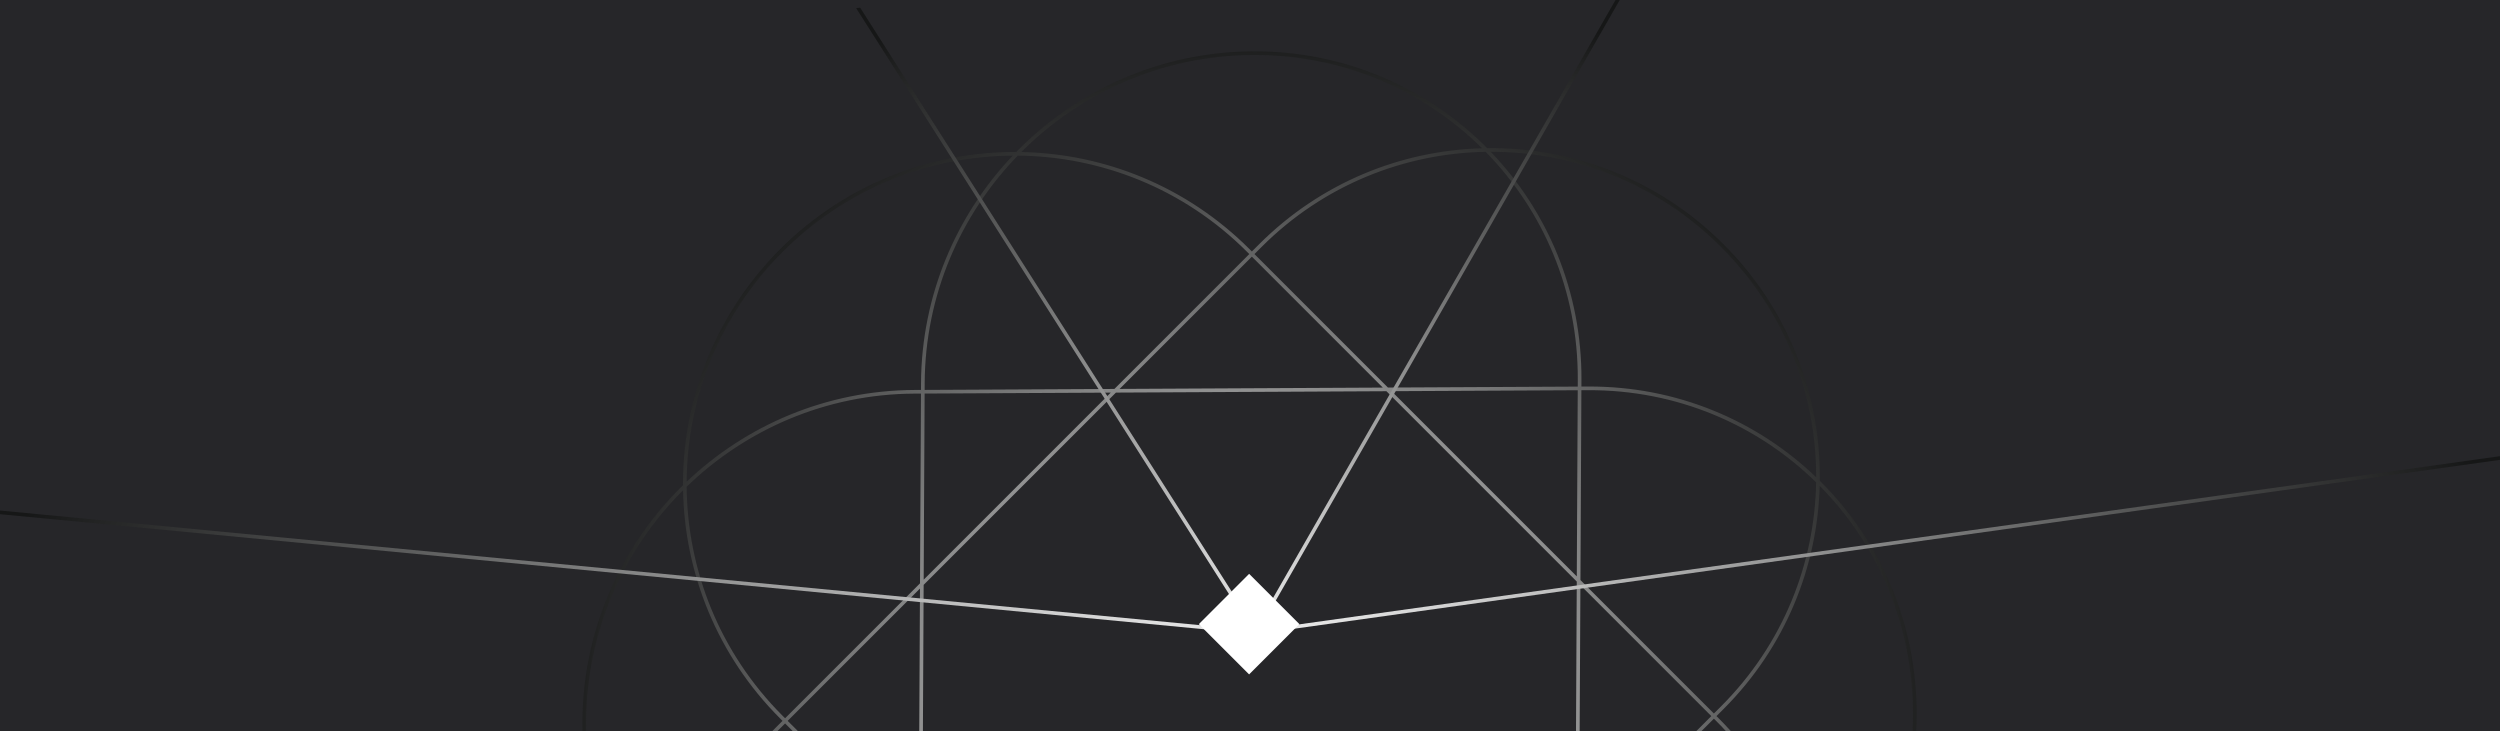
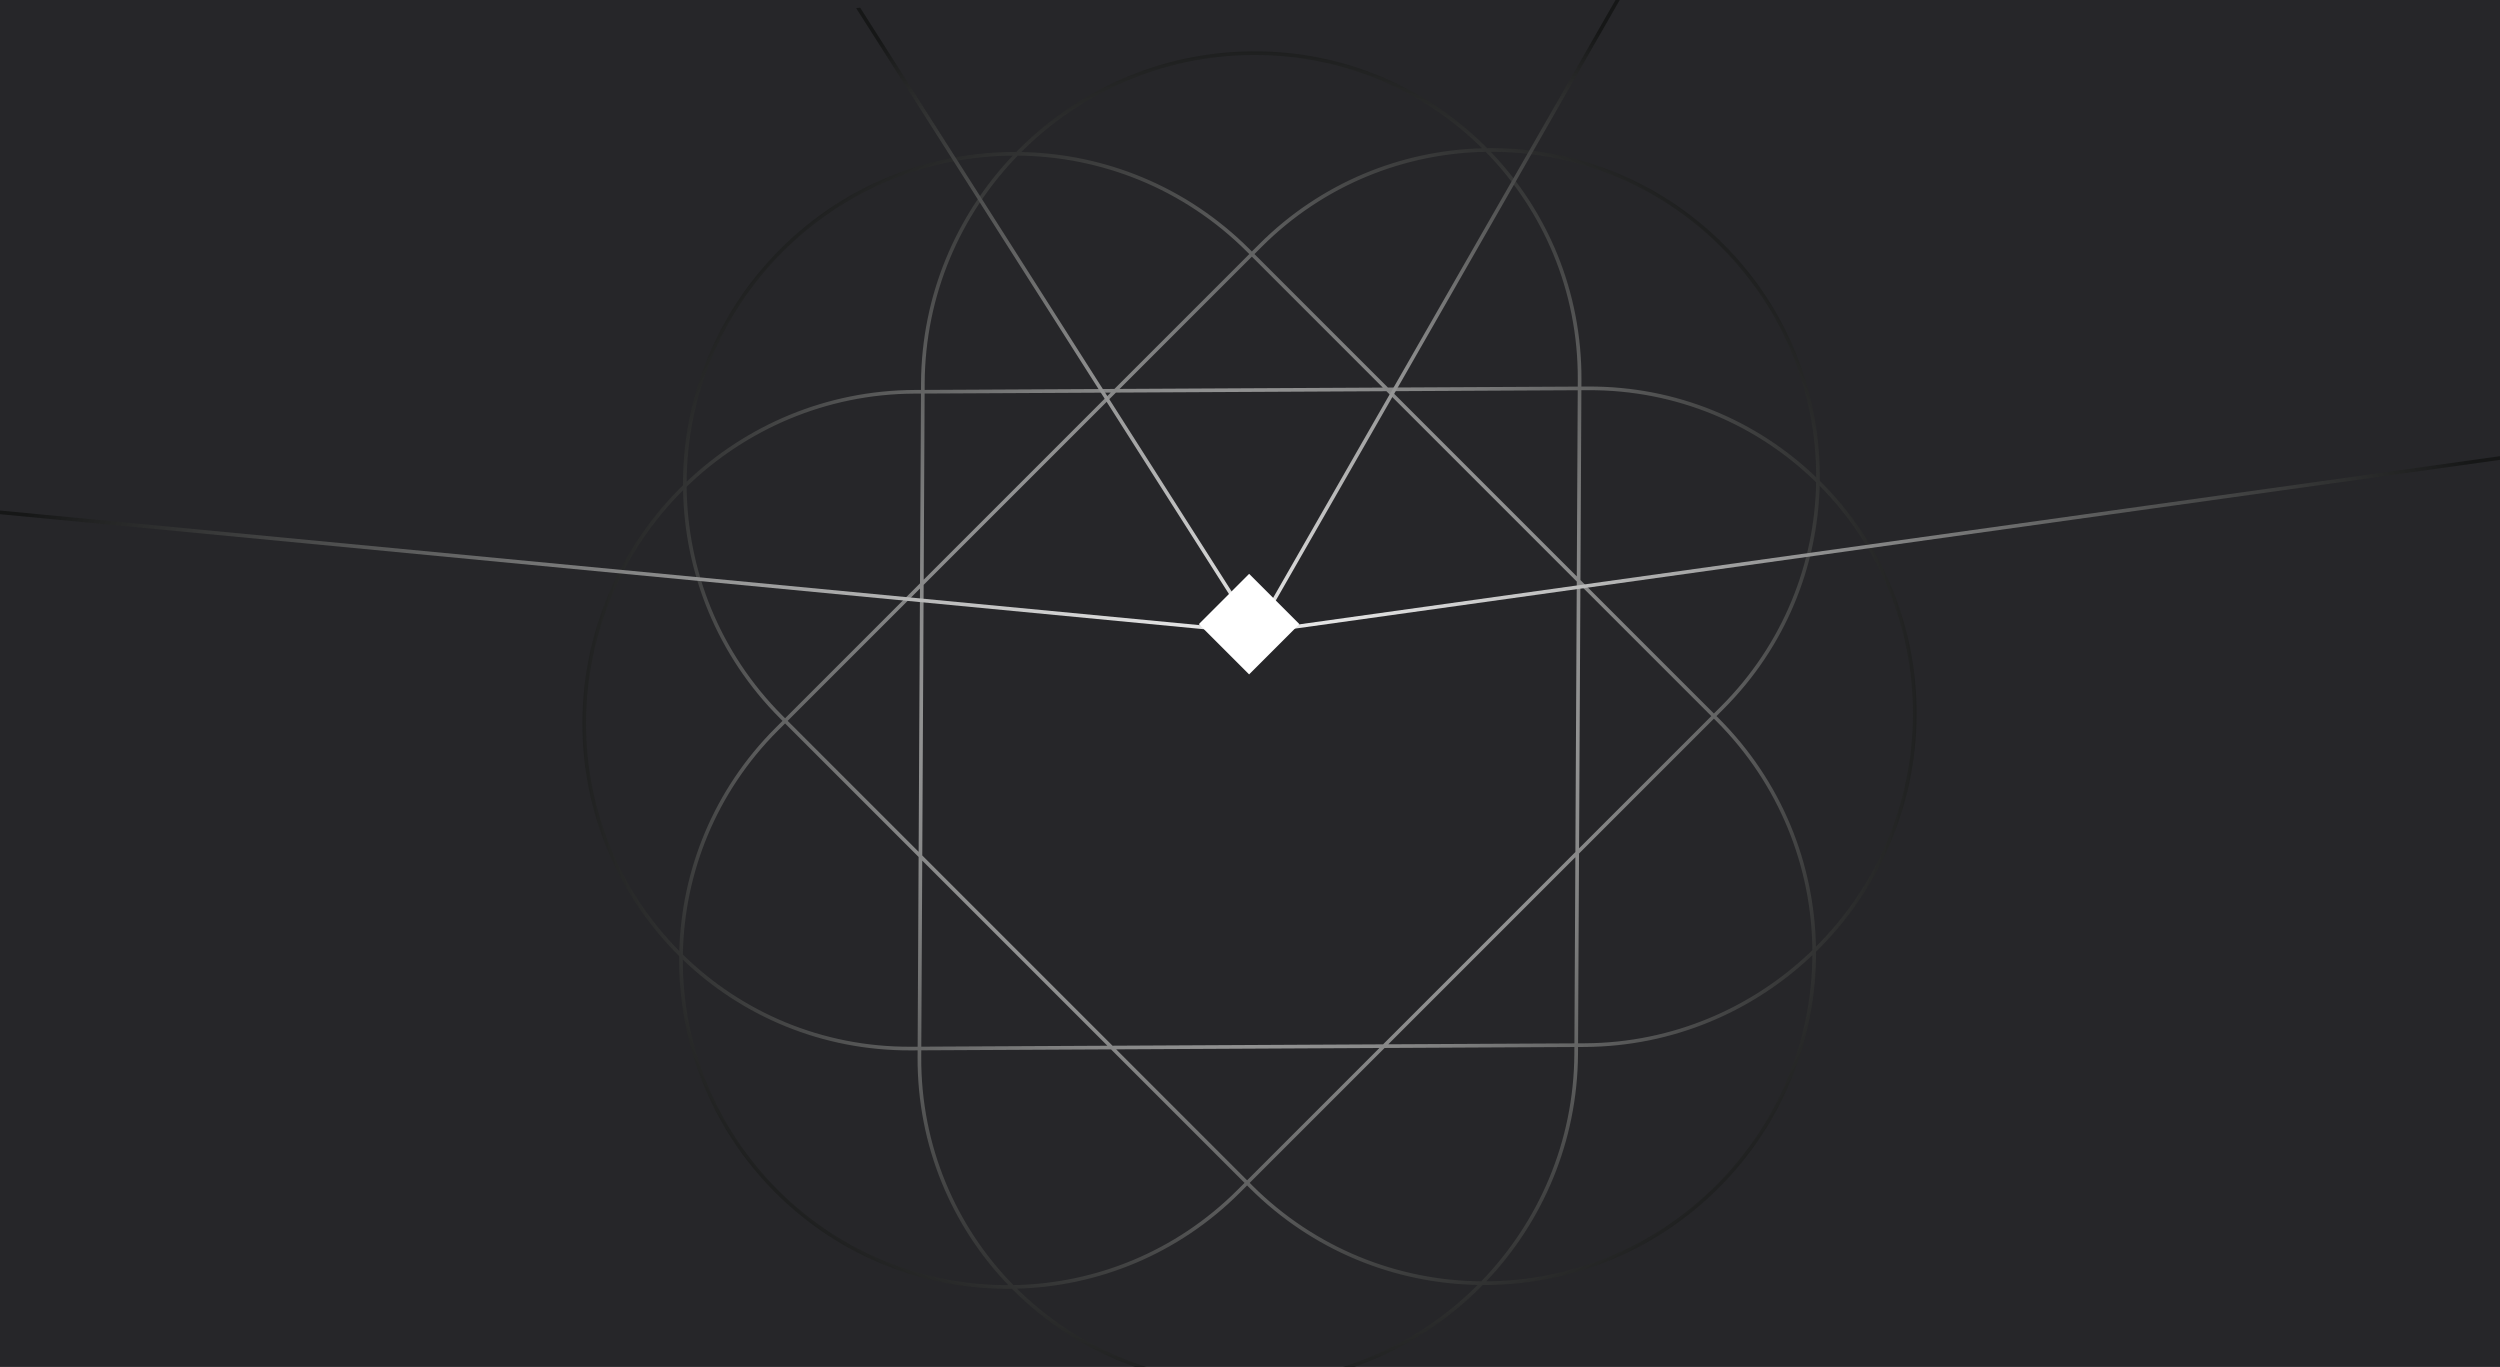
- <svg xmlns="http://www.w3.org/2000/svg" width="684" height="200" viewBox="0 0 684 200" fill="none">
-   <g clip-path="url(#clip0_18_843)">
-     <rect width="684" height="200" fill="#262629" />
-     <path fill-rule="evenodd" clip-rule="evenodd" d="M340.503 323.636L338.551 325.588C321.594 342.545 299.491 351.218 277.269 351.609C261.556 335.574 251.929 313.55 252.053 289.202L252.062 287.371L303.974 287.107L340.503 323.636ZM251.067 286.377L249.232 286.386C224.884 286.51 202.861 276.883 186.826 261.17C187.215 238.947 195.889 216.842 212.847 199.884L214.799 197.932L251.332 234.464L251.067 286.377ZM252.067 286.371L252.327 235.459L302.98 286.112L252.067 286.371ZM252.334 234.052L304.387 286.105L378.411 285.728L431.026 233.113L431.403 159.112L379.327 107.036L305.318 107.413L252.71 160.02L252.334 234.052ZM252.718 158.599L303.896 107.42L252.977 107.679L252.718 158.599ZM251.977 107.684L251.713 159.604L214.799 196.518L214.165 195.883C196.829 178.547 188.062 155.888 187.865 133.167C204.025 117.512 225.988 107.817 250.142 107.694L251.977 107.684ZM252.982 106.679L304.901 106.415L341.804 69.513L341.169 68.878C323.835 51.544 301.176 42.777 278.456 42.578C262.807 58.738 253.114 80.698 252.991 104.847L252.982 106.679ZM277.08 42.577C261.644 58.849 252.114 80.775 251.991 104.852L251.982 106.684L250.147 106.694C226.065 106.816 204.136 116.349 187.863 131.79C188.012 109.004 196.779 86.264 214.165 68.878C231.551 51.492 254.293 42.725 277.08 42.577ZM278.044 41.576C254.679 41.479 231.284 50.344 213.458 68.171C195.632 85.997 186.766 109.391 186.862 132.755C170 149.243 159.47 172.182 159.341 197.5C159.213 222.623 169.352 245.298 185.82 261.59C185.523 284.974 194.297 308.452 212.14 326.295C229.984 344.139 253.464 352.913 276.85 352.615C293.141 369.083 315.817 379.221 340.939 379.093C366.253 378.964 389.188 368.437 405.676 351.58C429.044 351.679 452.442 342.814 470.271 324.985C488.101 307.155 496.966 283.755 496.867 260.387C513.728 243.898 524.259 220.959 524.388 195.642C524.516 170.514 514.374 147.835 497.901 131.543C498.193 108.164 489.419 84.693 471.581 66.854C453.743 49.017 430.274 40.243 406.896 40.534C390.604 24.061 367.925 13.918 342.797 14.046C317.475 14.175 294.533 24.709 278.044 41.576ZM279.426 41.592C302.076 42.028 324.593 50.888 341.877 68.171L342.511 68.806L344.462 66.854C361.373 49.943 383.346 41.179 405.503 40.562C389.443 24.672 367.295 14.921 342.792 15.046C318.092 15.172 295.682 25.309 279.426 41.592ZM406.477 41.54C384.246 41.924 362.133 50.598 345.169 67.561L343.218 69.513L379.739 106.034L431.674 105.77L431.684 103.937C431.807 79.594 422.184 57.575 406.477 41.54ZM431.669 106.77L380.734 107.029L431.41 157.705L431.669 106.77ZM432.405 158.7L432.669 106.765L434.496 106.755C458.84 106.631 480.86 116.255 496.894 131.963C496.509 154.192 487.836 176.303 470.874 193.265L468.922 195.217L432.405 158.7ZM432.398 160.107L432.031 232.108L468.215 195.924L432.398 160.107ZM431.019 234.534L379.832 285.721L430.76 285.462L431.019 234.534ZM431.76 285.457L432.024 233.529L468.922 196.631L469.564 197.273C486.896 214.605 495.663 237.259 495.864 259.974C479.704 275.629 457.74 285.325 433.587 285.448L431.76 285.457ZM430.755 286.462L378.827 286.726L341.917 323.636L342.559 324.278C359.892 341.611 382.547 350.377 405.264 350.578C420.923 334.417 430.622 312.45 430.745 288.292L430.755 286.462ZM406.641 350.579C422.086 334.305 431.623 312.373 431.745 288.287L431.755 286.457L433.582 286.448C457.663 286.325 479.592 276.792 495.866 261.351C495.721 284.142 486.953 306.888 469.564 324.278C452.176 341.666 429.431 350.433 406.641 350.579ZM404.293 351.564C381.647 351.126 359.133 342.266 341.852 324.985L341.21 324.343L339.258 326.295C322.354 343.2 300.391 351.963 278.243 352.587C294.302 368.471 316.447 378.218 340.944 378.093C365.636 377.967 388.039 367.838 404.293 351.564ZM432.674 105.765L432.684 103.932C432.807 79.664 423.351 57.68 407.864 41.527C430.664 41.487 453.477 50.165 470.874 67.561C488.271 84.959 496.949 107.774 496.908 130.576C480.755 115.088 458.77 105.632 434.502 105.755L432.674 105.765ZM275.883 351.622C253.073 351.669 230.25 342.991 212.847 325.588C195.445 308.186 186.767 285.365 186.813 262.557C202.966 278.05 224.954 287.509 249.227 287.386L251.062 287.377L251.053 289.207C250.929 313.48 260.39 335.469 275.883 351.622ZM251.705 161.025L251.339 233.057L215.506 197.225L251.705 161.025ZM160.341 197.495C160.216 221.993 169.963 244.137 185.848 260.197C186.47 238.047 195.234 216.082 212.14 199.177L214.092 197.225L213.457 196.59C196.173 179.306 187.313 156.788 186.878 134.137C170.6 150.392 160.466 172.799 160.341 197.495ZM341.21 322.929L305.382 287.1L377.405 286.733L341.21 322.929ZM523.388 195.647C523.262 220.343 513.129 242.75 496.85 259.004C496.411 236.359 487.552 213.846 470.271 196.566L469.629 195.924L471.581 193.972C488.49 177.063 497.254 155.092 497.873 132.936C513.763 148.996 523.513 171.145 523.388 195.647ZM342.511 70.22L378.332 106.041L306.323 106.408L342.511 70.22Z" fill="url(#paint0_radial_18_843)" />
-     <mask id="mask0_18_843" style="mask-type:alpha" maskUnits="userSpaceOnUse" x="-16" y="-84" width="717" height="258">
+ <svg xmlns="http://www.w3.org/2000/svg" width="684" height="374" viewBox="0 0 684 374" fill="none">
+   <g clip-path="url(#clip0_21_990)">
+     <rect width="684" height="374" fill="#262629" />
+     <path fill-rule="evenodd" clip-rule="evenodd" d="M340.503 323.636L338.551 325.588C321.594 342.545 299.491 351.218 277.269 351.609C261.556 335.574 251.929 313.55 252.053 289.202L252.062 287.371L303.974 287.107L340.503 323.636ZM251.067 286.377L249.232 286.386C224.884 286.51 202.861 276.883 186.826 261.17C187.215 238.947 195.889 216.842 212.847 199.884L214.799 197.932L251.332 234.464L251.067 286.377ZM252.067 286.371L252.327 235.459L302.98 286.112L252.067 286.371ZM252.334 234.052L304.387 286.105L378.411 285.728L431.026 233.113L431.403 159.112L379.327 107.036L305.318 107.413L252.71 160.02L252.334 234.052ZM252.718 158.599L303.896 107.42L252.977 107.679L252.718 158.599ZM251.977 107.684L251.713 159.604L214.799 196.518L214.165 195.883C196.829 178.547 188.062 155.888 187.865 133.167C204.025 117.512 225.988 107.817 250.142 107.694L251.977 107.684ZM252.982 106.679L304.901 106.415L341.804 69.513L341.169 68.878C323.835 51.544 301.176 42.777 278.456 42.578C262.807 58.738 253.114 80.698 252.991 104.847L252.982 106.679ZM277.08 42.577C261.644 58.849 252.114 80.775 251.991 104.852L251.982 106.684L250.147 106.694C226.065 106.816 204.136 116.349 187.863 131.79C188.012 109.004 196.779 86.264 214.165 68.878C231.551 51.492 254.293 42.725 277.08 42.577ZM278.044 41.576C254.679 41.479 231.284 50.344 213.458 68.171C195.632 85.997 186.766 109.391 186.862 132.755C170 149.243 159.47 172.182 159.341 197.5C159.213 222.623 169.352 245.298 185.82 261.59C185.523 284.974 194.297 308.452 212.14 326.295C229.984 344.139 253.464 352.913 276.85 352.615C293.141 369.083 315.817 379.221 340.939 379.093C366.253 378.964 389.188 368.437 405.676 351.58C429.044 351.679 452.442 342.814 470.271 324.985C488.101 307.155 496.966 283.755 496.867 260.387C513.728 243.898 524.259 220.959 524.388 195.642C524.516 170.514 514.374 147.835 497.901 131.543C498.193 108.164 489.419 84.693 471.581 66.854C453.743 49.017 430.274 40.243 406.896 40.534C390.604 24.061 367.925 13.918 342.797 14.046C317.475 14.175 294.533 24.709 278.044 41.576ZM279.426 41.592C302.076 42.028 324.593 50.888 341.877 68.171L342.511 68.806L344.462 66.854C361.373 49.943 383.346 41.179 405.503 40.562C389.443 24.672 367.295 14.921 342.792 15.046C318.092 15.172 295.682 25.309 279.426 41.592ZM406.477 41.54C384.246 41.924 362.133 50.598 345.169 67.561L343.218 69.513L379.739 106.034L431.674 105.77L431.684 103.937C431.807 79.594 422.184 57.575 406.477 41.54ZM431.669 106.77L380.734 107.029L431.41 157.705L431.669 106.77ZM432.405 158.7L432.669 106.765L434.496 106.755C458.84 106.631 480.86 116.255 496.894 131.963C496.509 154.192 487.836 176.303 470.874 193.265L468.922 195.217L432.405 158.7ZM432.398 160.107L432.031 232.108L468.215 195.924L432.398 160.107ZM431.019 234.534L379.832 285.721L430.76 285.462L431.019 234.534ZM431.76 285.457L432.024 233.529L468.922 196.631L469.564 197.273C486.896 214.605 495.663 237.259 495.864 259.974C479.704 275.629 457.74 285.325 433.587 285.448L431.76 285.457ZM430.755 286.462L378.827 286.726L341.917 323.636L342.559 324.278C359.892 341.611 382.547 350.377 405.264 350.578C420.923 334.417 430.622 312.45 430.745 288.292L430.755 286.462ZM406.641 350.579C422.086 334.305 431.623 312.373 431.745 288.287L431.755 286.457L433.582 286.448C457.663 286.325 479.592 276.792 495.866 261.351C495.721 284.142 486.953 306.888 469.564 324.278C452.176 341.666 429.431 350.433 406.641 350.579ZM404.293 351.564C381.647 351.126 359.133 342.266 341.852 324.985L341.21 324.343L339.258 326.295C322.354 343.2 300.391 351.963 278.243 352.587C294.302 368.471 316.447 378.218 340.944 378.093C365.636 377.967 388.039 367.838 404.293 351.564ZM432.674 105.765L432.684 103.932C432.807 79.664 423.351 57.68 407.864 41.527C430.664 41.487 453.477 50.165 470.874 67.561C488.271 84.959 496.949 107.774 496.908 130.576C480.755 115.088 458.77 105.632 434.502 105.755L432.674 105.765ZM275.883 351.622C253.073 351.669 230.25 342.991 212.847 325.588C195.445 308.186 186.767 285.365 186.813 262.557C202.966 278.05 224.954 287.509 249.227 287.386L251.062 287.377L251.053 289.207C250.929 313.48 260.39 335.469 275.883 351.622ZM251.705 161.025L251.339 233.057L215.506 197.225L251.705 161.025ZM160.341 197.495C160.216 221.993 169.963 244.137 185.848 260.197C186.47 238.047 195.234 216.082 212.14 199.177L214.092 197.225L213.457 196.59C196.173 179.306 187.313 156.788 186.878 134.137C170.6 150.392 160.466 172.799 160.341 197.495ZM341.21 322.929L305.382 287.1L377.405 286.733L341.21 322.929ZM523.388 195.647C523.262 220.343 513.129 242.75 496.85 259.004C496.411 236.359 487.552 213.846 470.271 196.566L469.629 195.924L471.581 193.972C488.49 177.063 497.254 155.092 497.873 132.936C513.763 148.996 523.513 171.145 523.388 195.647ZM342.511 70.22L378.332 106.041L306.323 106.408L342.511 70.22Z" fill="url(#paint0_radial_21_990)" />
+     <mask id="mask0_21_990" style="mask-type:alpha" maskUnits="userSpaceOnUse" x="-16" y="-84" width="717" height="258">
      <path d="M343.5 173L-15.5 138.703M343.5 173L206.5 -42.297M343.5 173L490 -82.797M343.5 173L700.5 123" stroke="black" />
    </mask>
-     <g mask="url(#mask0_18_843)">
-       <ellipse cx="346" cy="191" rx="369" ry="198" fill="url(#paint1_radial_18_843)" />
+     <g mask="url(#mask0_21_990)">
+       <ellipse cx="346" cy="191" rx="369" ry="198" fill="url(#paint1_radial_21_990)" />
    </g>
    <rect x="341.758" y="157" width="19.458" height="19.458" transform="rotate(45 341.758 157)" fill="white" />
  </g>
  <defs>
-     <radialGradient id="paint0_radial_18_843" cx="0" cy="0" r="1" gradientUnits="userSpaceOnUse" gradientTransform="translate(341.864 196.578) rotate(147.39) scale(190.972 188.613)">
+     <radialGradient id="paint0_radial_21_990" cx="0" cy="0" r="1" gradientUnits="userSpaceOnUse" gradientTransform="translate(341.864 196.578) rotate(147.39) scale(190.972 188.613)">
      <stop stop-color="white" />
      <stop offset="1" stop-color="#161717" />
    </radialGradient>
-     <radialGradient id="paint1_radial_18_843" cx="0" cy="0" r="1" gradientUnits="userSpaceOnUse" gradientTransform="translate(346 191) rotate(90) scale(188.5 351.295)">
+     <radialGradient id="paint1_radial_21_990" cx="0" cy="0" r="1" gradientUnits="userSpaceOnUse" gradientTransform="translate(346 191) rotate(90) scale(188.5 351.295)">
      <stop stop-color="white" />
      <stop offset="1" stop-color="#161717" />
    </radialGradient>
-     <clipPath id="clip0_18_843">
-       <rect width="684" height="200" fill="white" />
+     <clipPath id="clip0_21_990">
+       <rect width="684" height="374" fill="white" />
    </clipPath>
  </defs>
</svg>
